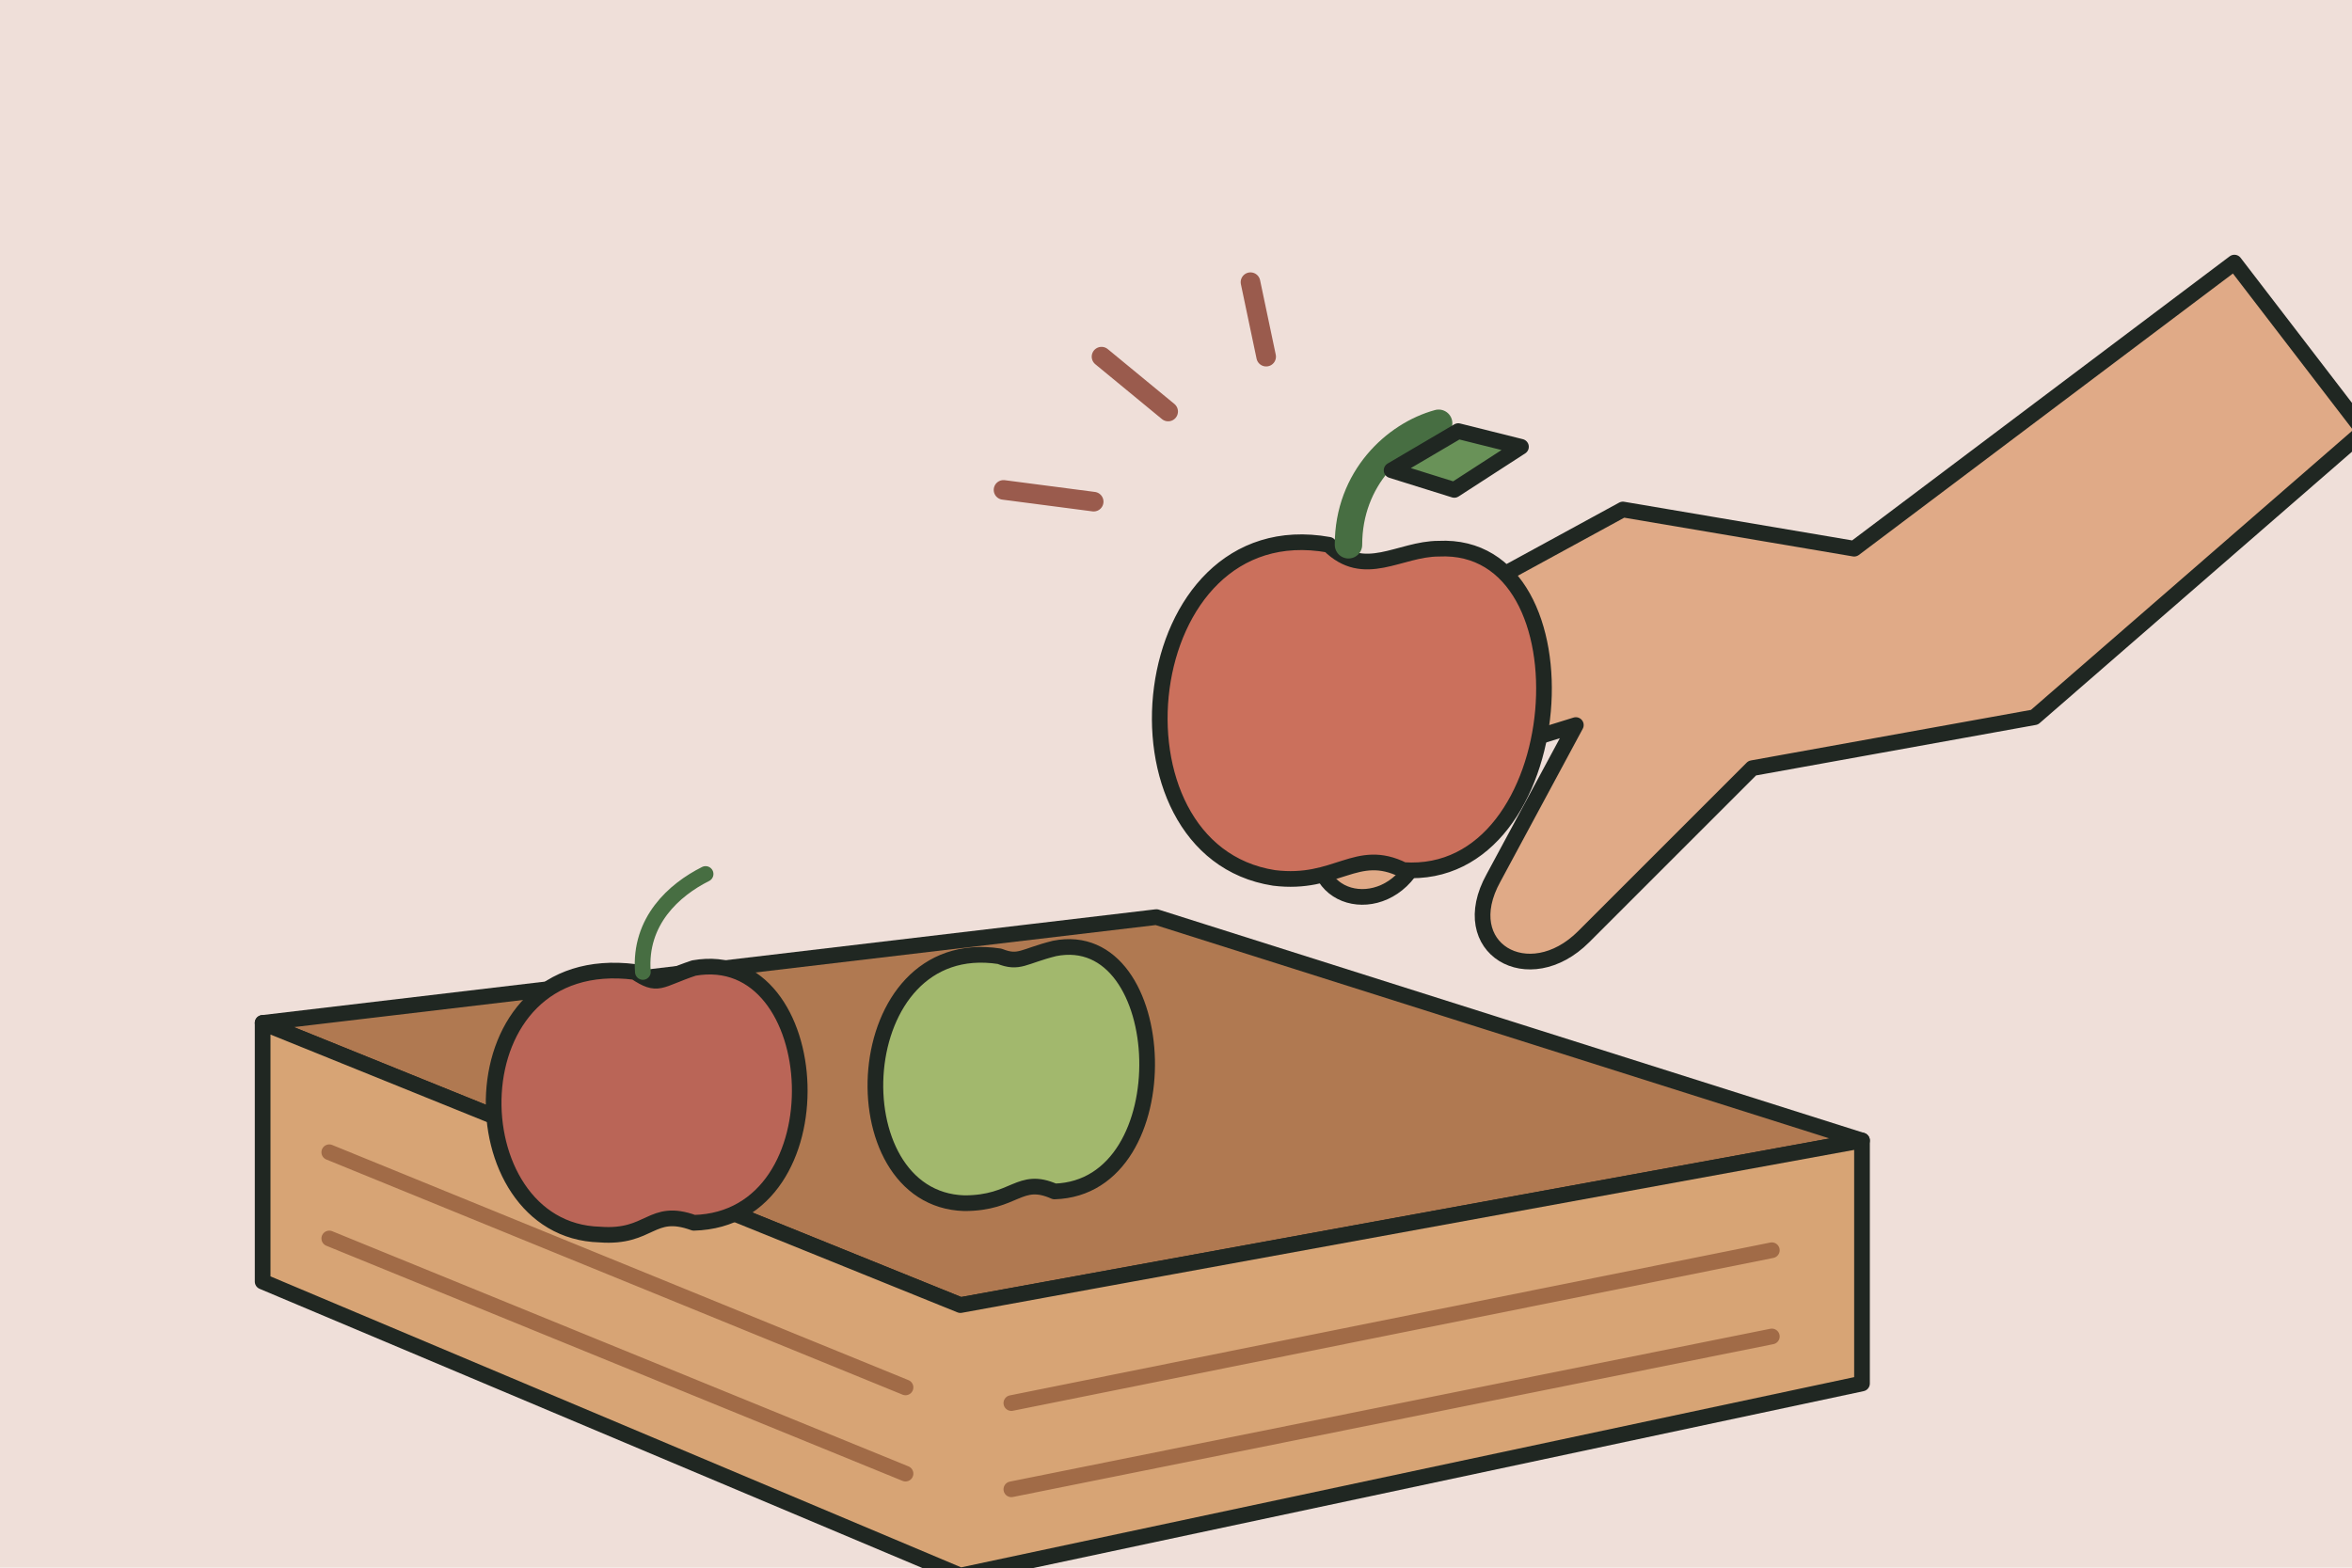
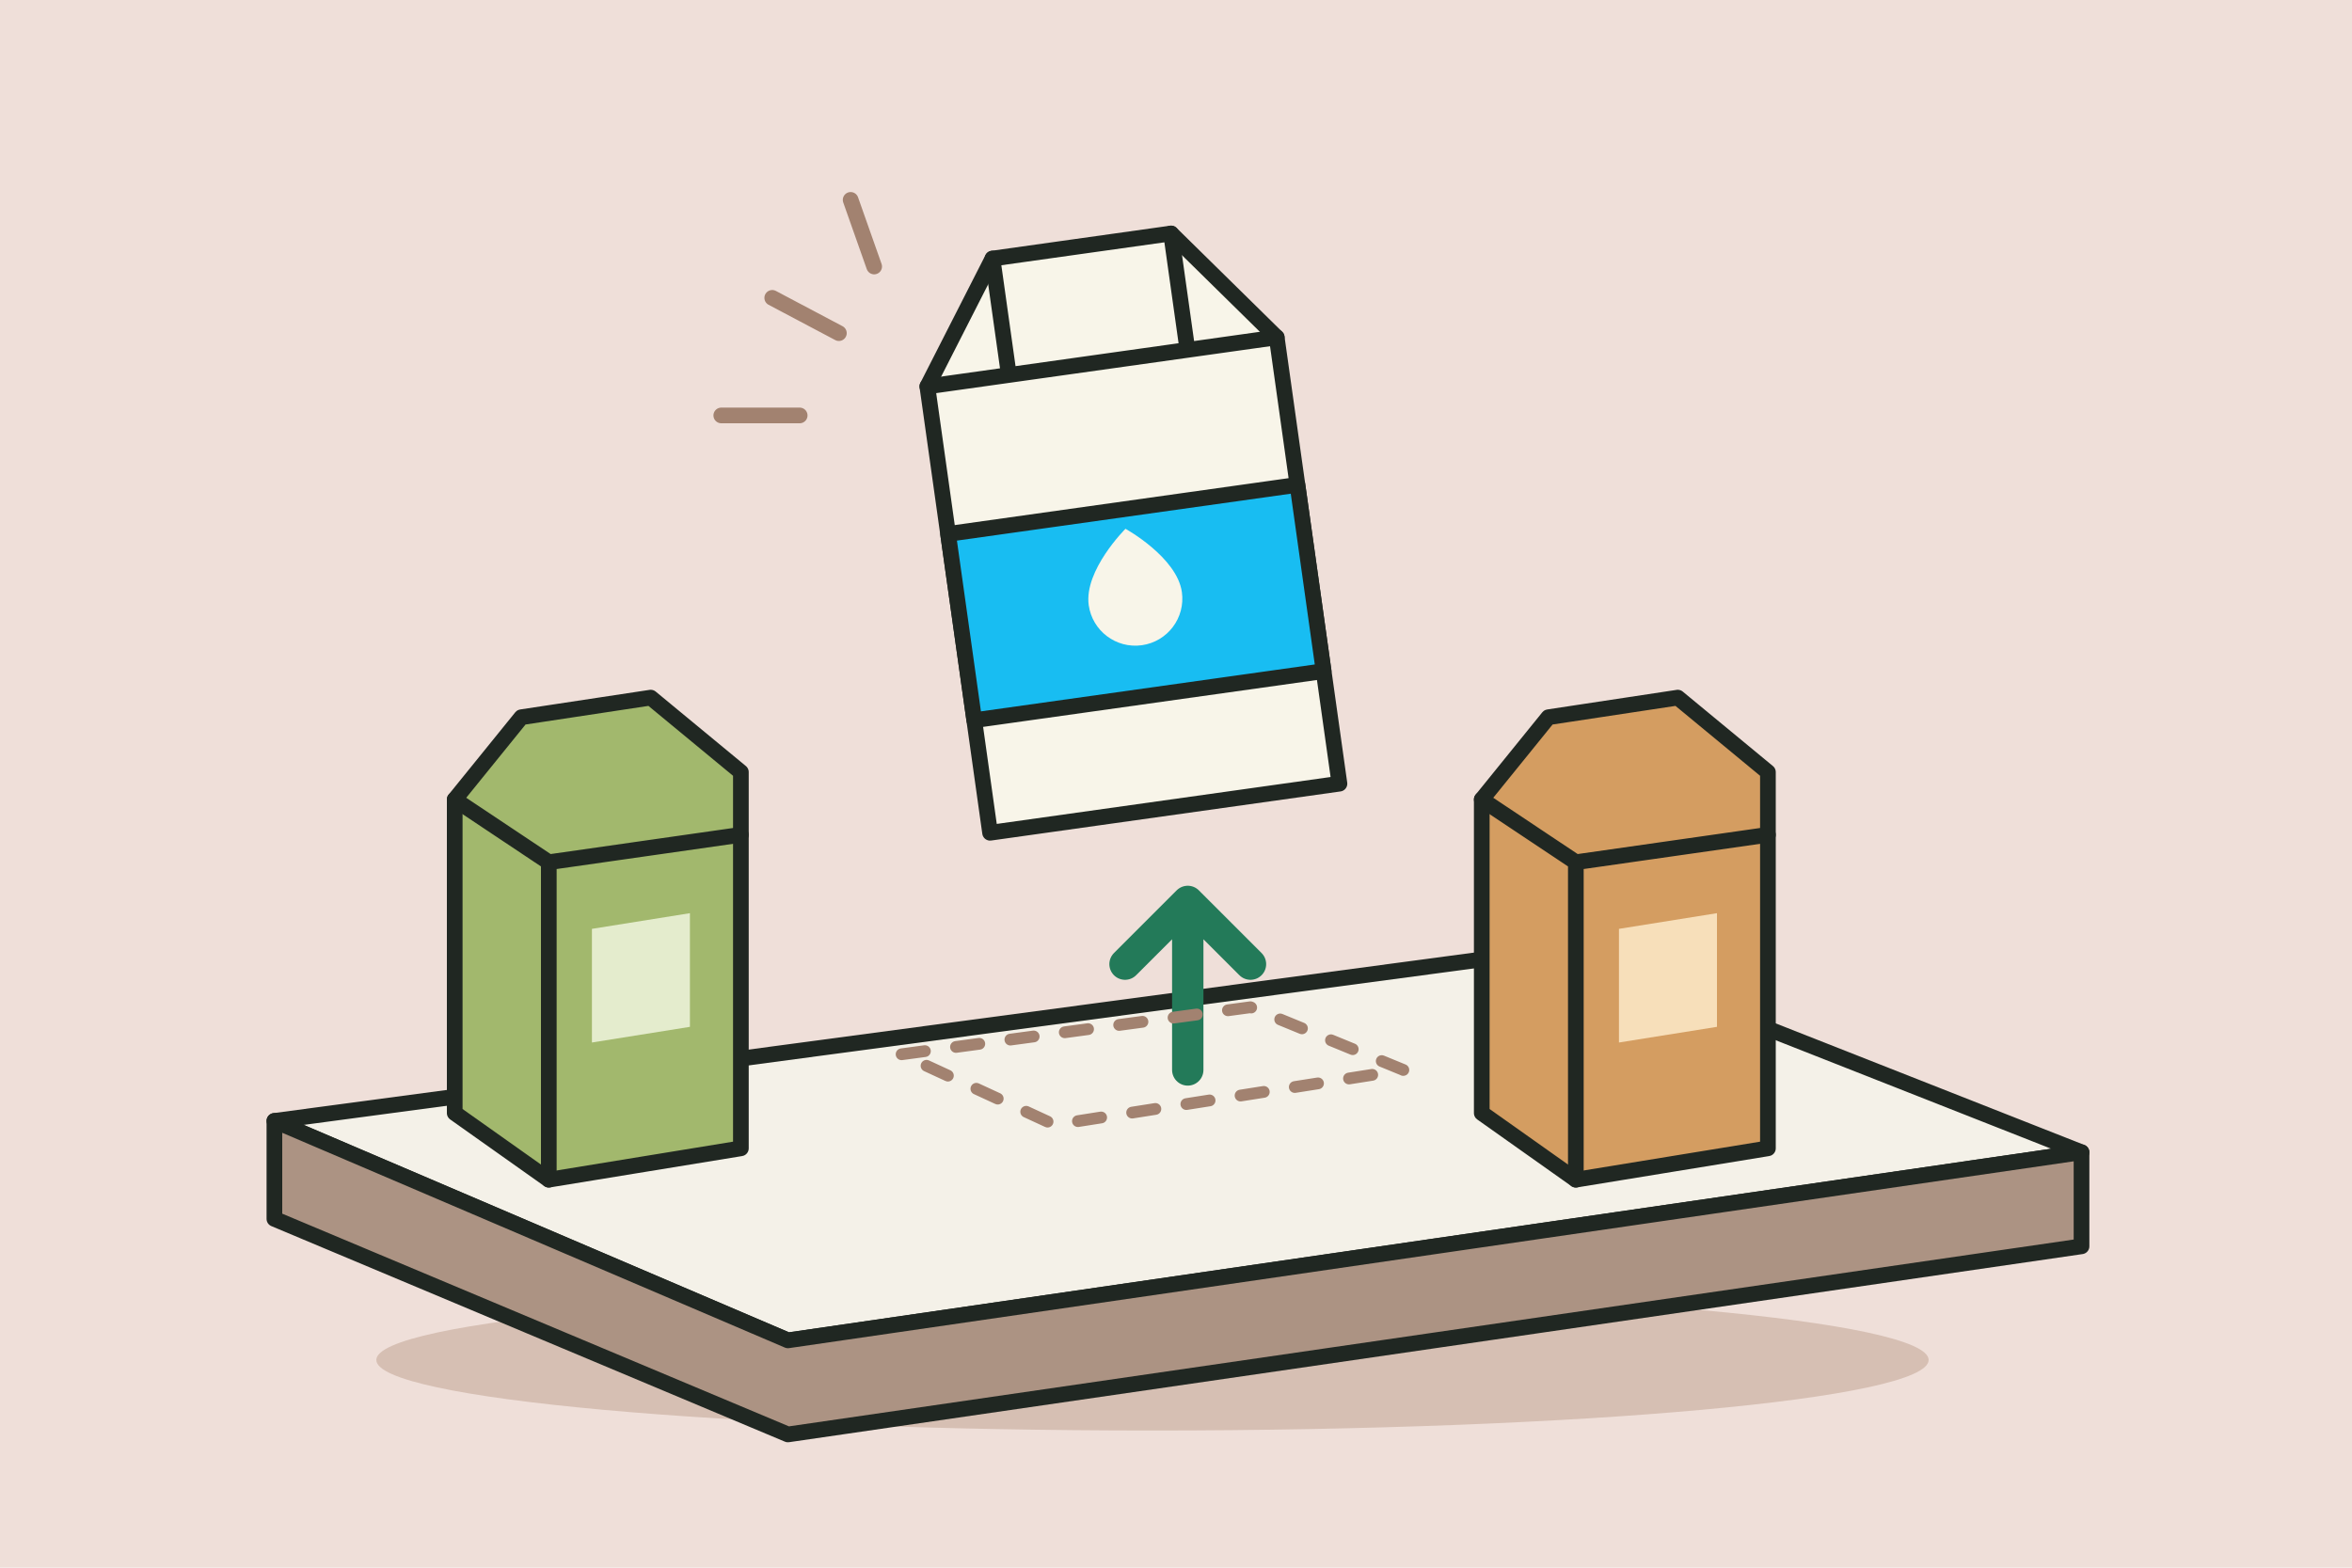
<svg xmlns="http://www.w3.org/2000/svg" width="600" height="400" viewBox="0 0 600 400" role="img" aria-labelledby="title">
  <rect width="600" height="400" fill="#efdfd9" />
  <g stroke="#202722" stroke-width="4" stroke-linecap="round" stroke-linejoin="round">
-     <path d="m67 261 228-27 180 57-230 42Z" fill="#b07951" />
-     <path d="m67 261 178 72 230-42v62l-230 49-178-75Z" fill="#d7a475" />
-     <path d="m84 294 147 60m27 4 194-39M84 316l147 60m27 4 194-39" stroke="#a16b47" />
-     <path d="M162 248c-47-6-46 66-9 67 13 1 13-7 24-3 38-1 34-71 0-65-9 3-9 5-15 1Z" fill="#ba6557" />
-     <path d="M164 248c-1-13 8-21 16-25" fill="none" stroke="#476e42" />
-     <path d="M255 244c-39-6-42 62-9 63 13 0 14-7 23-3 33-1 30-68 0-62-8 2-9 4-14 2Z" fill="#a2b86d" />
-     <path d="M570 67 473 140l-59-10-66 36-11 46c-5 18 16 23 24 8l12-26 29-9-21 39c-10 18 9 29 23 15l43-43 72-13 84-73Z" fill="#e0aa87" />
-     <path d="M339 139c-50-9-59 78-14 85 16 2 21-8 33-2 43 3 49-84 9-82-10 0-19 8-28-1Z" fill="#cb705c" />
-     <path d="M344 139c0-17 12-28 23-31" fill="none" stroke="#476e42" stroke-width="7" />
-     <path d="m355 120 17-10 16 4-17 11Z" fill="#699258" />
-     <path d="M298 105 281 91m42 0-4-19m-40 56-23-3" stroke="#9a5b4d" stroke-width="5" />
+     <ellipse cx="294" cy="347" rx="198" ry="18" fill="#d6bfb3" stroke="none" />
+     <path d="m70 286 329-44 132 52-330 48Z" fill="#f4f1e8" />
+     <path d="m70 286 131 56 330-48v24l-330 48-131-55Z" fill="#ac9383" />
+     <g transform="translate(116 185)">
+       <path d="m0 19 17-21 33-5 23 19v96l-49 8L0 99Z" fill="#a2b86d" />
+       <path d="m0 19 24 16 49-7M24 35v81" fill="none" />
+       <path d="m35 52 25-4v29l-25 4Z" fill="#e4eccd" stroke="none" />
+     </g>
+     <g transform="translate(378 185)">
+       <path d="m0 19 17-21 33-5 23 19v96l-49 8L0 99Z" fill="#d49d61" />
+       <path d="m0 19 24 16 49-7M24 35v81" fill="none" />
+       <path d="m35 52 25-4v29l-25 4Z" fill="#f7dfba" stroke="none" />
+     </g>
+     <g transform="translate(241 62) rotate(-8 45 65)">
+       <path d="M0 30 21 0h46l23 30v115H0Z" fill="#f8f5e9" />
+       <path d="M0 30h90M21 0v30M67 0v30" fill="none" />
+       <path d="M0 68h90v48H0Z" fill="#18bdf2" />
+       <path d="M33 91c0-9 12-18 12-18s12 9 12 18a12 12 0 0 1-24 0Z" fill="#f8f5e9" stroke="none" />
+     </g>
+     <path d="M303 273v-43m-16 16 16-16 16 16" fill="none" stroke="#237a59" stroke-width="8" />
+     <path d="M230 269 319 257 358 273 269 287Z" fill="none" stroke="#a28270" stroke-width="3" stroke-dasharray="6 8" />
+     <path d="m214 85-17-9m26-8-6-17m-13 55h-20" stroke="#a28270" />
  </g>
</svg>
